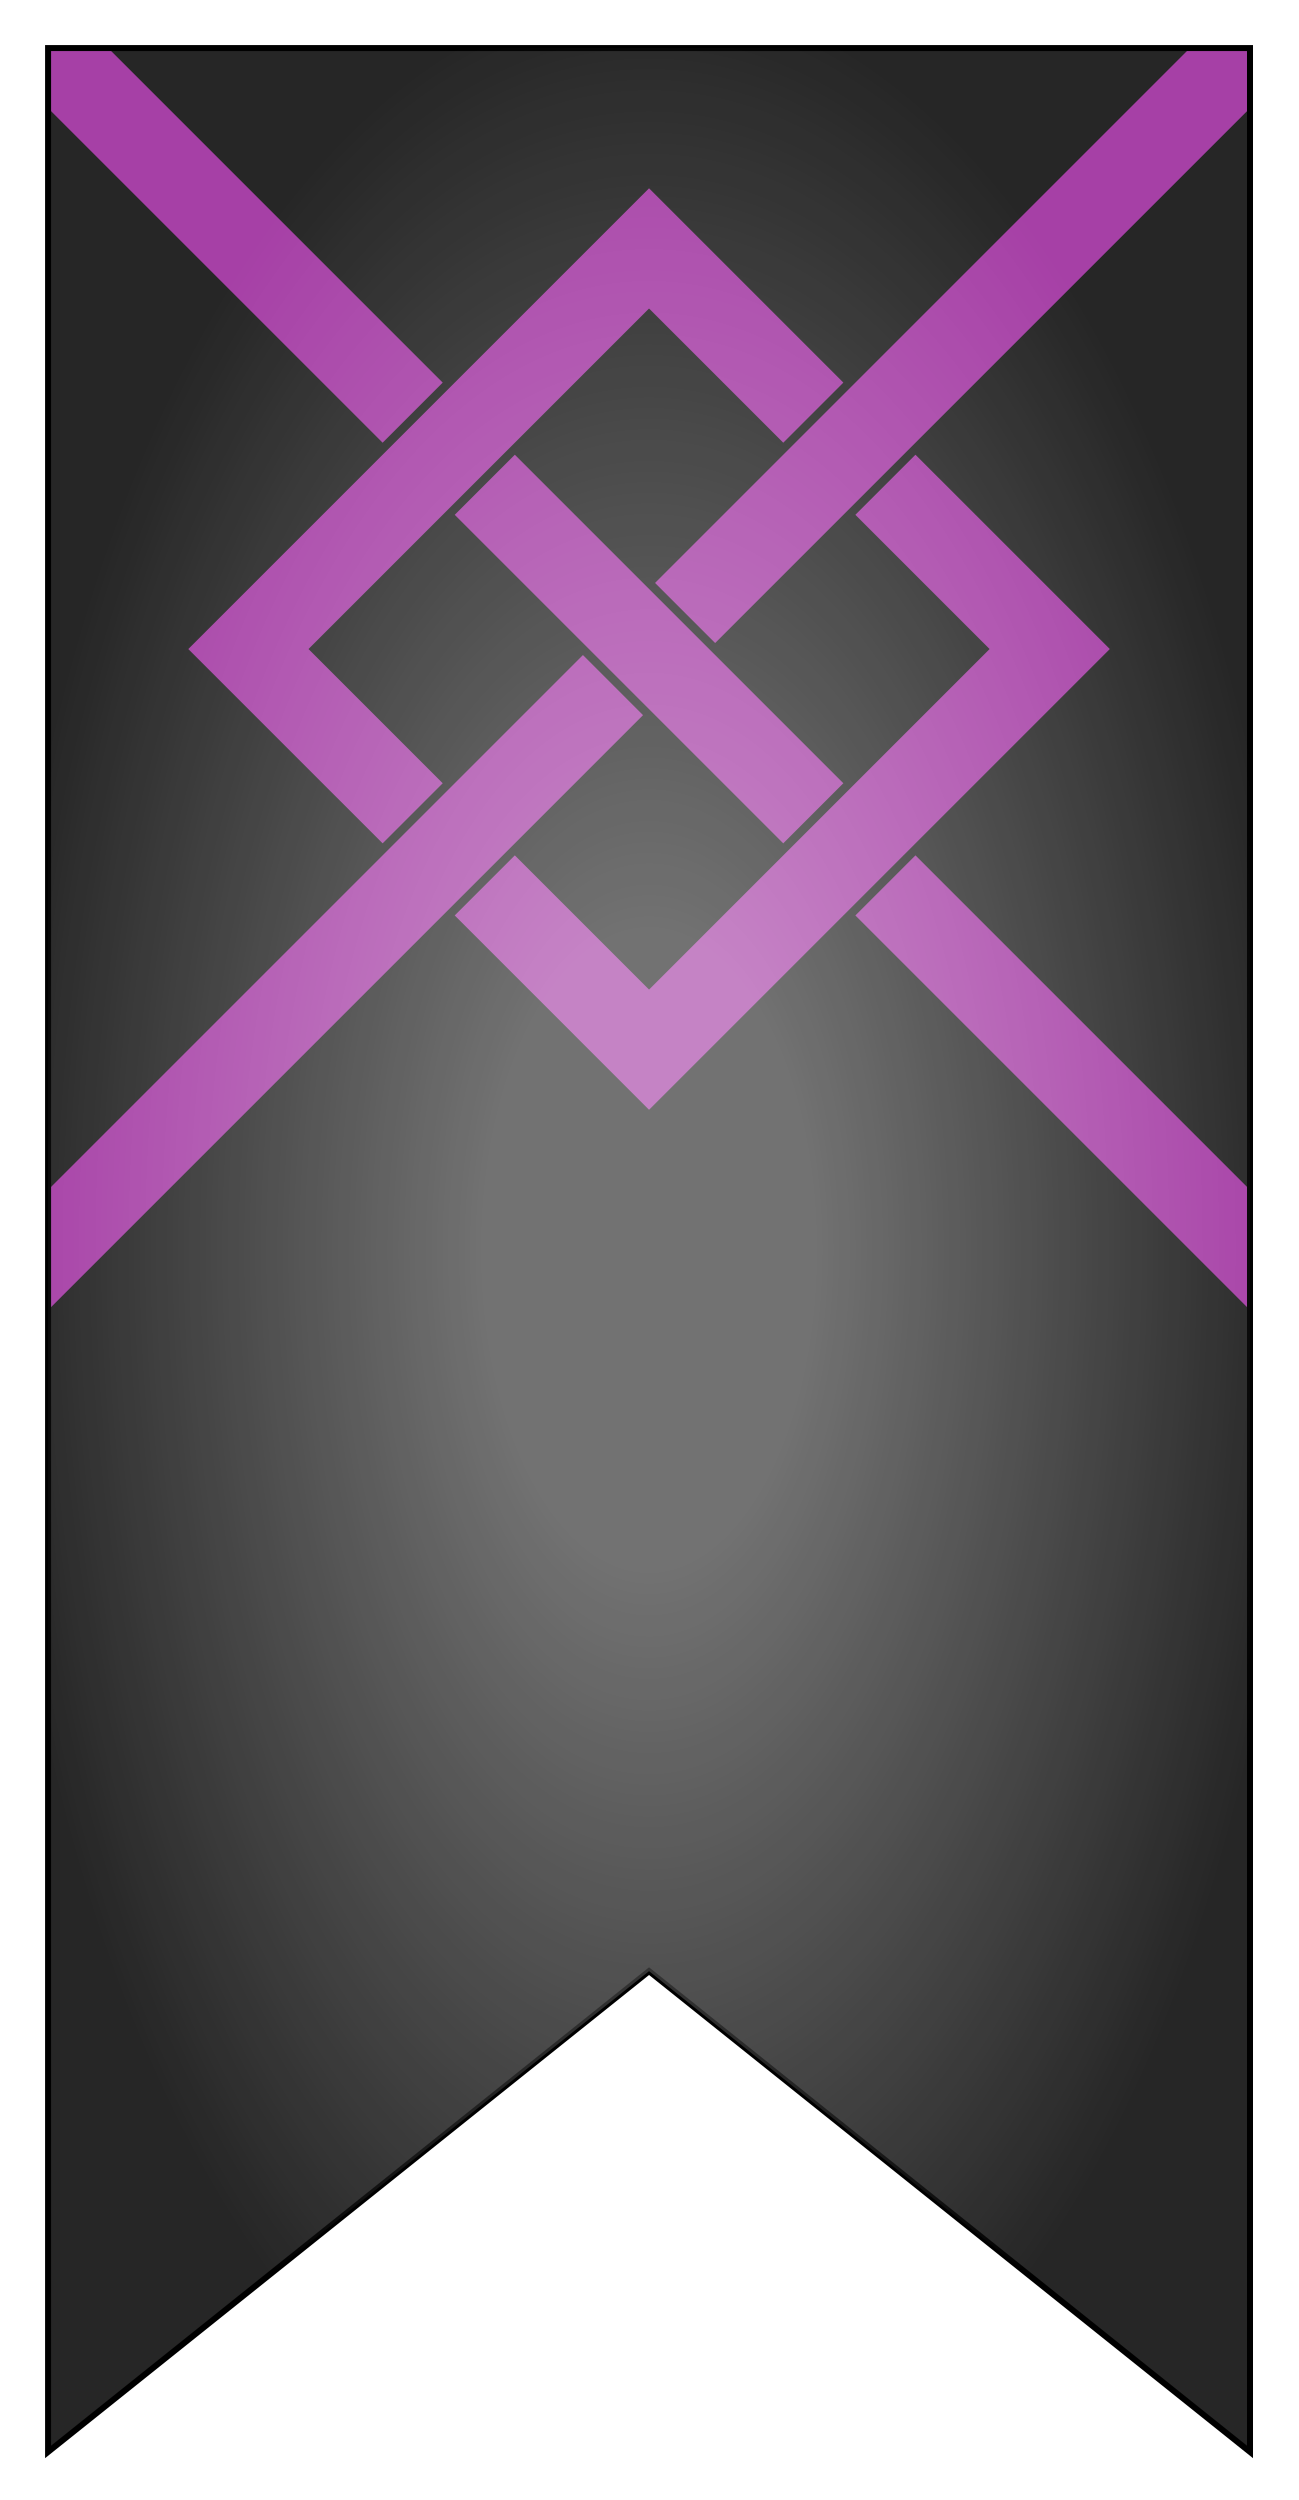
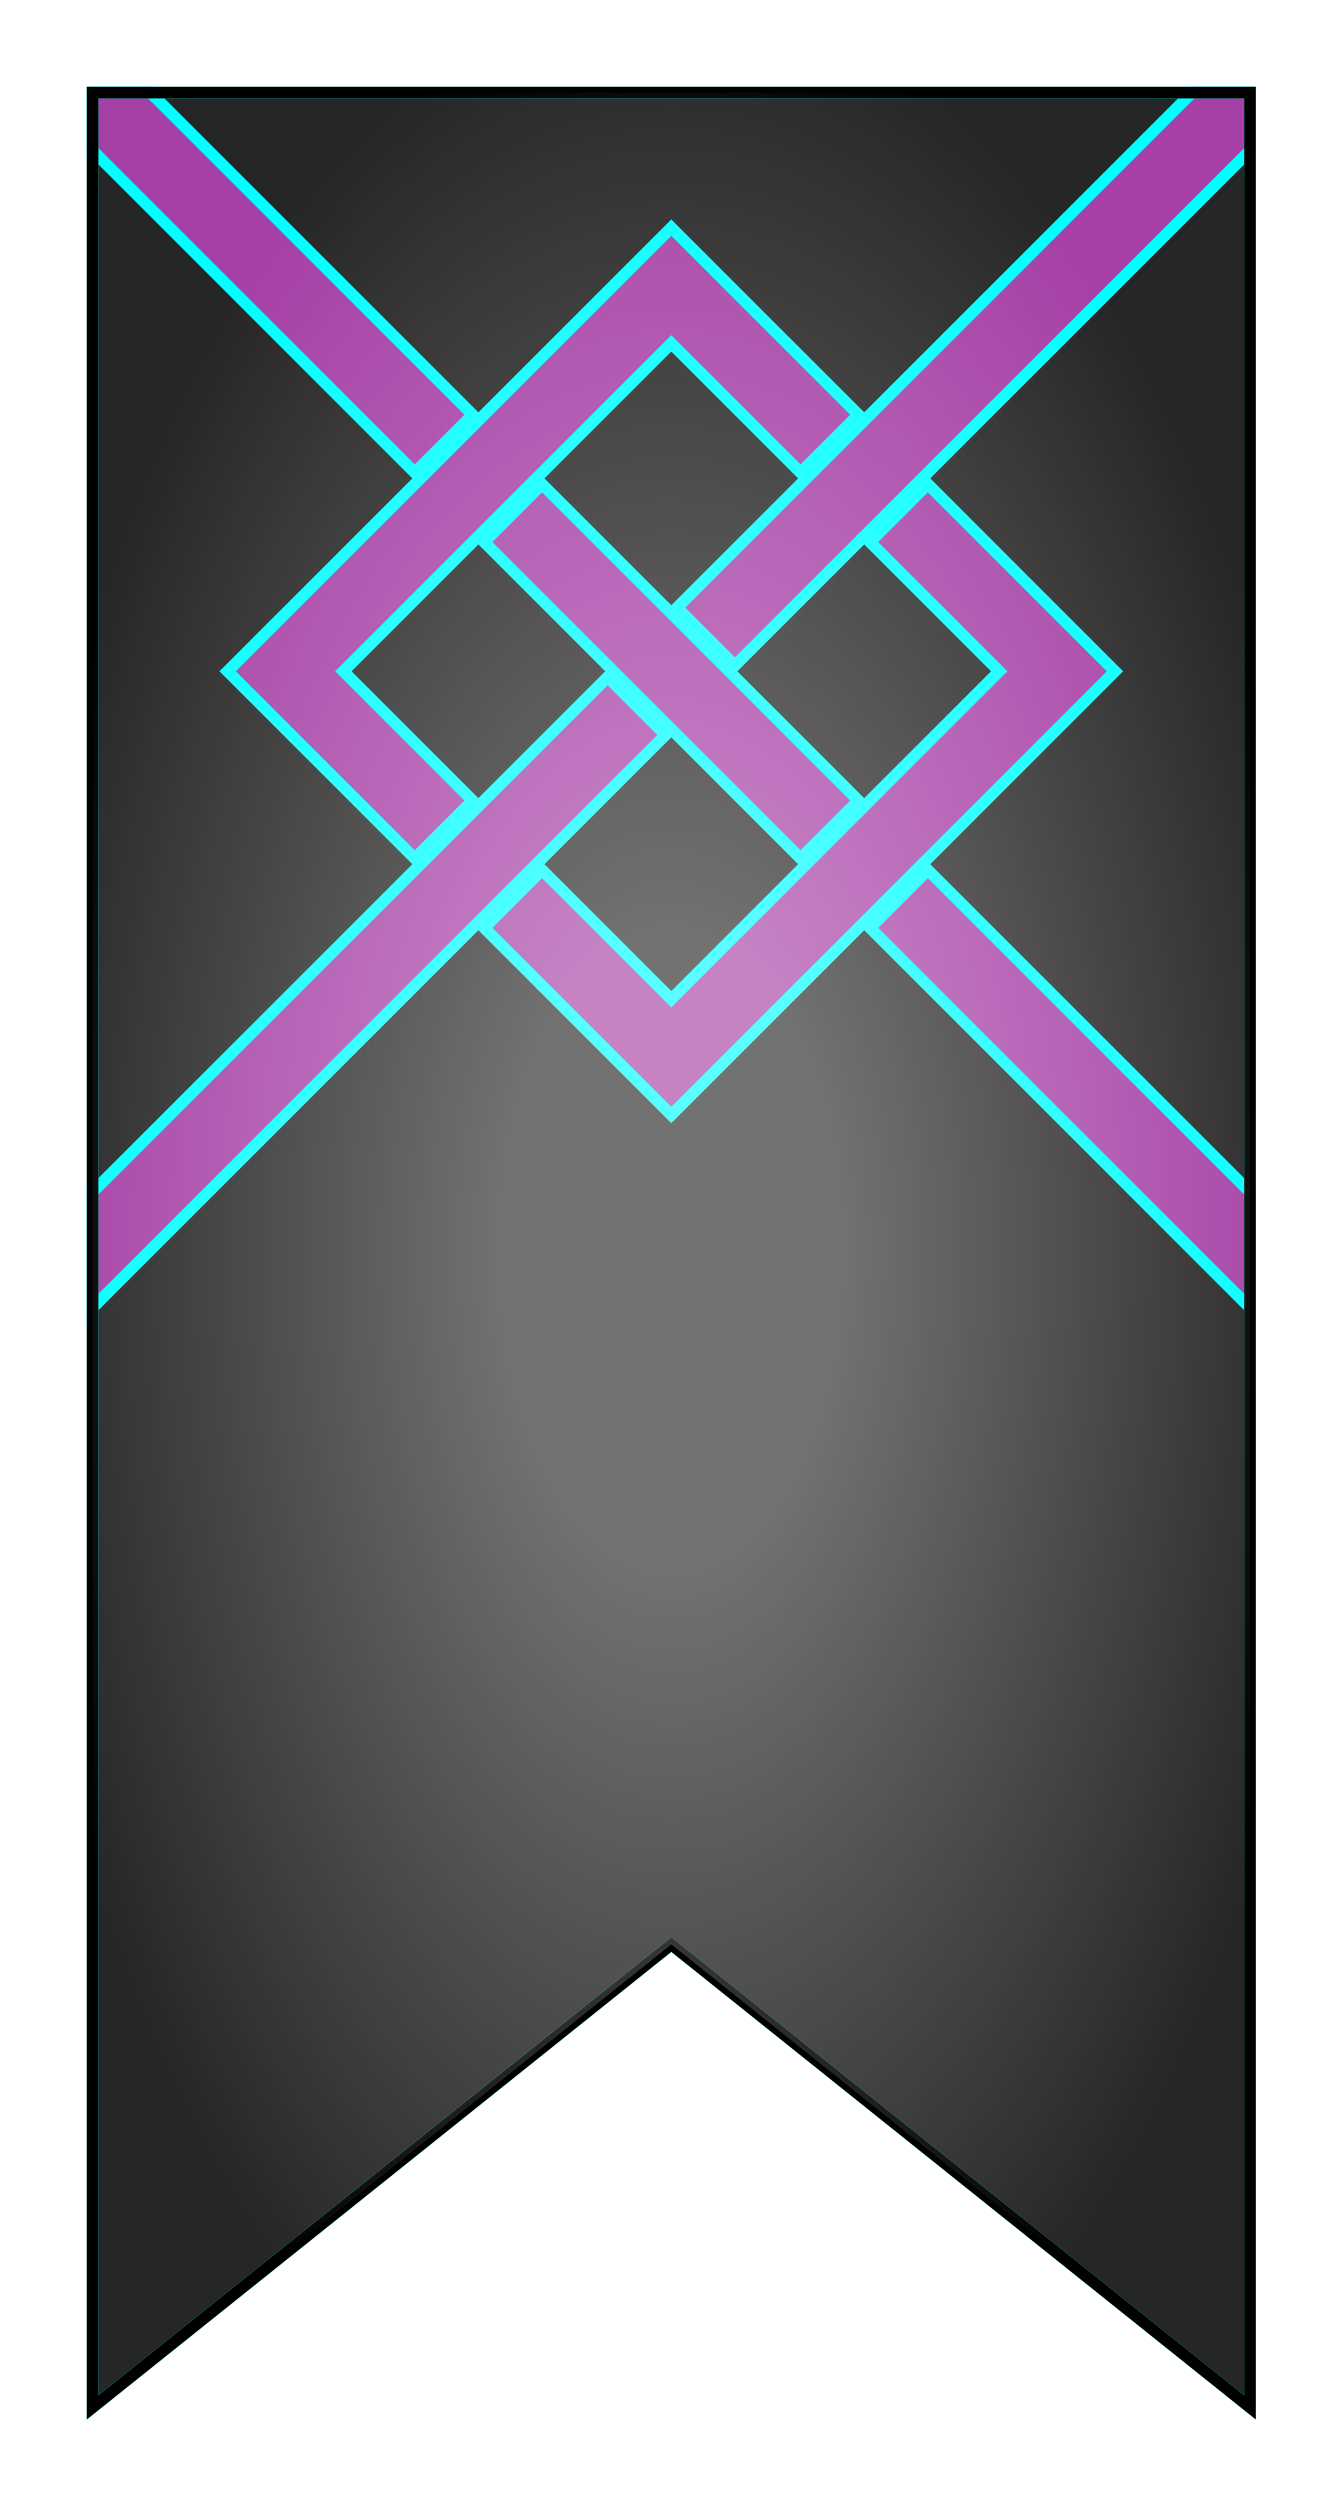
- <svg xmlns="http://www.w3.org/2000/svg" height="416.0" width="216.0">
+ <svg xmlns="http://www.w3.org/2000/svg" height="216.0" width="116.0">
  <defs>
    <clipPath id="contour">
-       <path d="M 8.0,8.0 L 208.0,8.0 L 208.0,408.0 L 108.0,328.0 L 8.0,408.0 L 8.0,8.0 Z" />
+       <path d="M 8.0,8.0 L 108.0,8.0 L 108.0,208.0 L 58.0,168.0 L 8.0,208.0 L 8.0,8.0 Z" />
    </clipPath>
    <radialGradient id="lighting">
      <stop offset="25%" stop-color="white" stop-opacity="35%" />
      <stop offset="100%" stop-color="white" stop-opacity="0%" />
    </radialGradient>
  </defs>
  <g transform="translate(8.0,8.0)">
-     <path d="M 0.0,0.0 L 200.0,0.0 L 200.0,400.0 L 100.0,320.0 L 0.0,400.0 L 0.0,0.0 Z" style="fill: rgb(38, 38, 38); stroke-width: 1px; stroke: none;" />
-     <path d="M 0.0,0.0 L 0.0,10.0 L 55.667,65.667 L 65.667,55.667 L 10.0,0.0 L 0.0,0.0 Z" style="fill: rgb(166, 64, 166); stroke-width: 1px; stroke: none;" />
-     <path d="M 77.667,67.667 L 67.667,77.667 L 122.333,132.333 L 132.333,122.333 L 77.667,67.667 L 77.667,67.667 Z" style="fill: rgb(166, 64, 166); stroke-width: 1px; stroke: none;" />
-     <path d="M 144.333,134.333 L 134.333,144.333 L 200.0,210.0 L 200.0,190.0 L 144.333,134.333 L 144.333,134.333 Z" style="fill: rgb(166, 64, 166); stroke-width: 1px; stroke: none;" />
-     <path d="M 190.0,0.0 L 101.0,89.0 L 111.0,99.0 L 200.0,10.0 L 200.0,0.0 L 190.0,0.0 Z" style="fill: rgb(166, 64, 166); stroke-width: 1px; stroke: none;" />
-     <path d="M 89.0,101.0 L 0.0,190.0 L 0.0,210.0 L 99.0,111.0 L 89.0,101.0 L 89.0,101.0 Z" style="fill: rgb(166, 64, 166); stroke-width: 1px; stroke: none;" />
-     <path d="M 100.0,23.333 L 23.333,100.0 L 55.667,132.333 L 65.667,122.333 L 43.333,100.0 L 100.0,43.333 L 122.333,65.667 L 132.333,55.667 L 100.0,23.333 L 100.0,23.333 Z" style="fill: rgb(166, 64, 166); stroke-width: 1px; stroke: none;" />
-     <path d="M 144.333,67.667 L 134.333,77.667 L 156.667,100.0 L 100.0,156.667 L 77.667,134.333 L 67.667,144.333 L 100.0,176.667 L 176.667,100.0 L 144.333,67.667 L 144.333,67.667 Z" style="fill: rgb(166, 64, 166); stroke-width: 1px; stroke: none;" />
-     <path d="M 0.0,0.0 L 200.0,0.0 L 200.0,400.0 L 100.0,320.0 L 0.0,400.0 L 0.0,0.0 Z" style="fill: none; stroke-width: 1px; stroke: rgb(0, 0, 0);" />
+     <path d="M 0.0,0.0 L 100.0,0.0 L 100.0,200.0 L 50.0,160.0 L 0.0,200.0 L 0.0,0.0 Z" style="fill: rgb(38, 38, 38); stroke-width: 1px; stroke: rgb(0, 255, 255);" />
+     <path d="M 0.0,0.0 L 0.0,5.0 L 27.833,32.833 L 32.833,27.833 L 5.0,0.0 L 0.0,0.0 Z" style="fill: rgb(166, 64, 166); stroke-width: 1px; stroke: rgb(0, 255, 255);" />
+     <path d="M 38.833,33.833 L 33.833,38.833 L 61.167,66.167 L 66.167,61.167 L 38.833,33.833 L 38.833,33.833 Z" style="fill: rgb(166, 64, 166); stroke-width: 1px; stroke: rgb(0, 255, 255);" />
+     <path d="M 72.167,67.167 L 67.167,72.167 L 100.0,105.0 L 100.0,95.0 L 72.167,67.167 L 72.167,67.167 Z" style="fill: rgb(166, 64, 166); stroke-width: 1px; stroke: rgb(0, 255, 255);" />
+     <path d="M 95.0,0.0 L 50.5,44.5 L 55.5,49.5 L 100.0,5.0 L 100.0,0.0 L 95.0,0.0 Z" style="fill: rgb(166, 64, 166); stroke-width: 1px; stroke: rgb(0, 255, 255);" />
+     <path d="M 44.5,50.5 L 0.0,95.0 L 0.0,105.0 L 49.5,55.5 L 44.5,50.5 L 44.5,50.5 Z" style="fill: rgb(166, 64, 166); stroke-width: 1px; stroke: rgb(0, 255, 255);" />
+     <path d="M 50.0,11.667 L 11.667,50.0 L 27.833,66.167 L 32.833,61.167 L 21.667,50.0 L 50.0,21.667 L 61.167,32.833 L 66.167,27.833 L 50.0,11.667 L 50.0,11.667 Z" style="fill: rgb(166, 64, 166); stroke-width: 1px; stroke: rgb(0, 255, 255);" />
+     <path d="M 72.167,33.833 L 67.167,38.833 L 78.333,50.0 L 50.0,78.333 L 38.833,67.167 L 33.833,72.167 L 50.0,88.333 L 88.333,50.0 L 72.167,33.833 L 72.167,33.833 Z" style="fill: rgb(166, 64, 166); stroke-width: 1px; stroke: rgb(0, 255, 255);" />
+     <path d="M 0.0,0.0 L 100.0,0.0 L 100.0,200.0 L 50.0,160.0 L 0.0,200.0 L 0.0,0.0 Z" style="fill: none; stroke-width: 1px; stroke: rgb(0, 0, 0);" />
  </g>
-   <rect clip-path="url(#contour)" fill="url(#lighting)" height="416.0" width="216.0" x="0.0" y="0.0" />
+   <rect clip-path="url(#contour)" fill="url(#lighting)" height="216.0" width="116.0" x="0.0" y="0.0" />
</svg>
